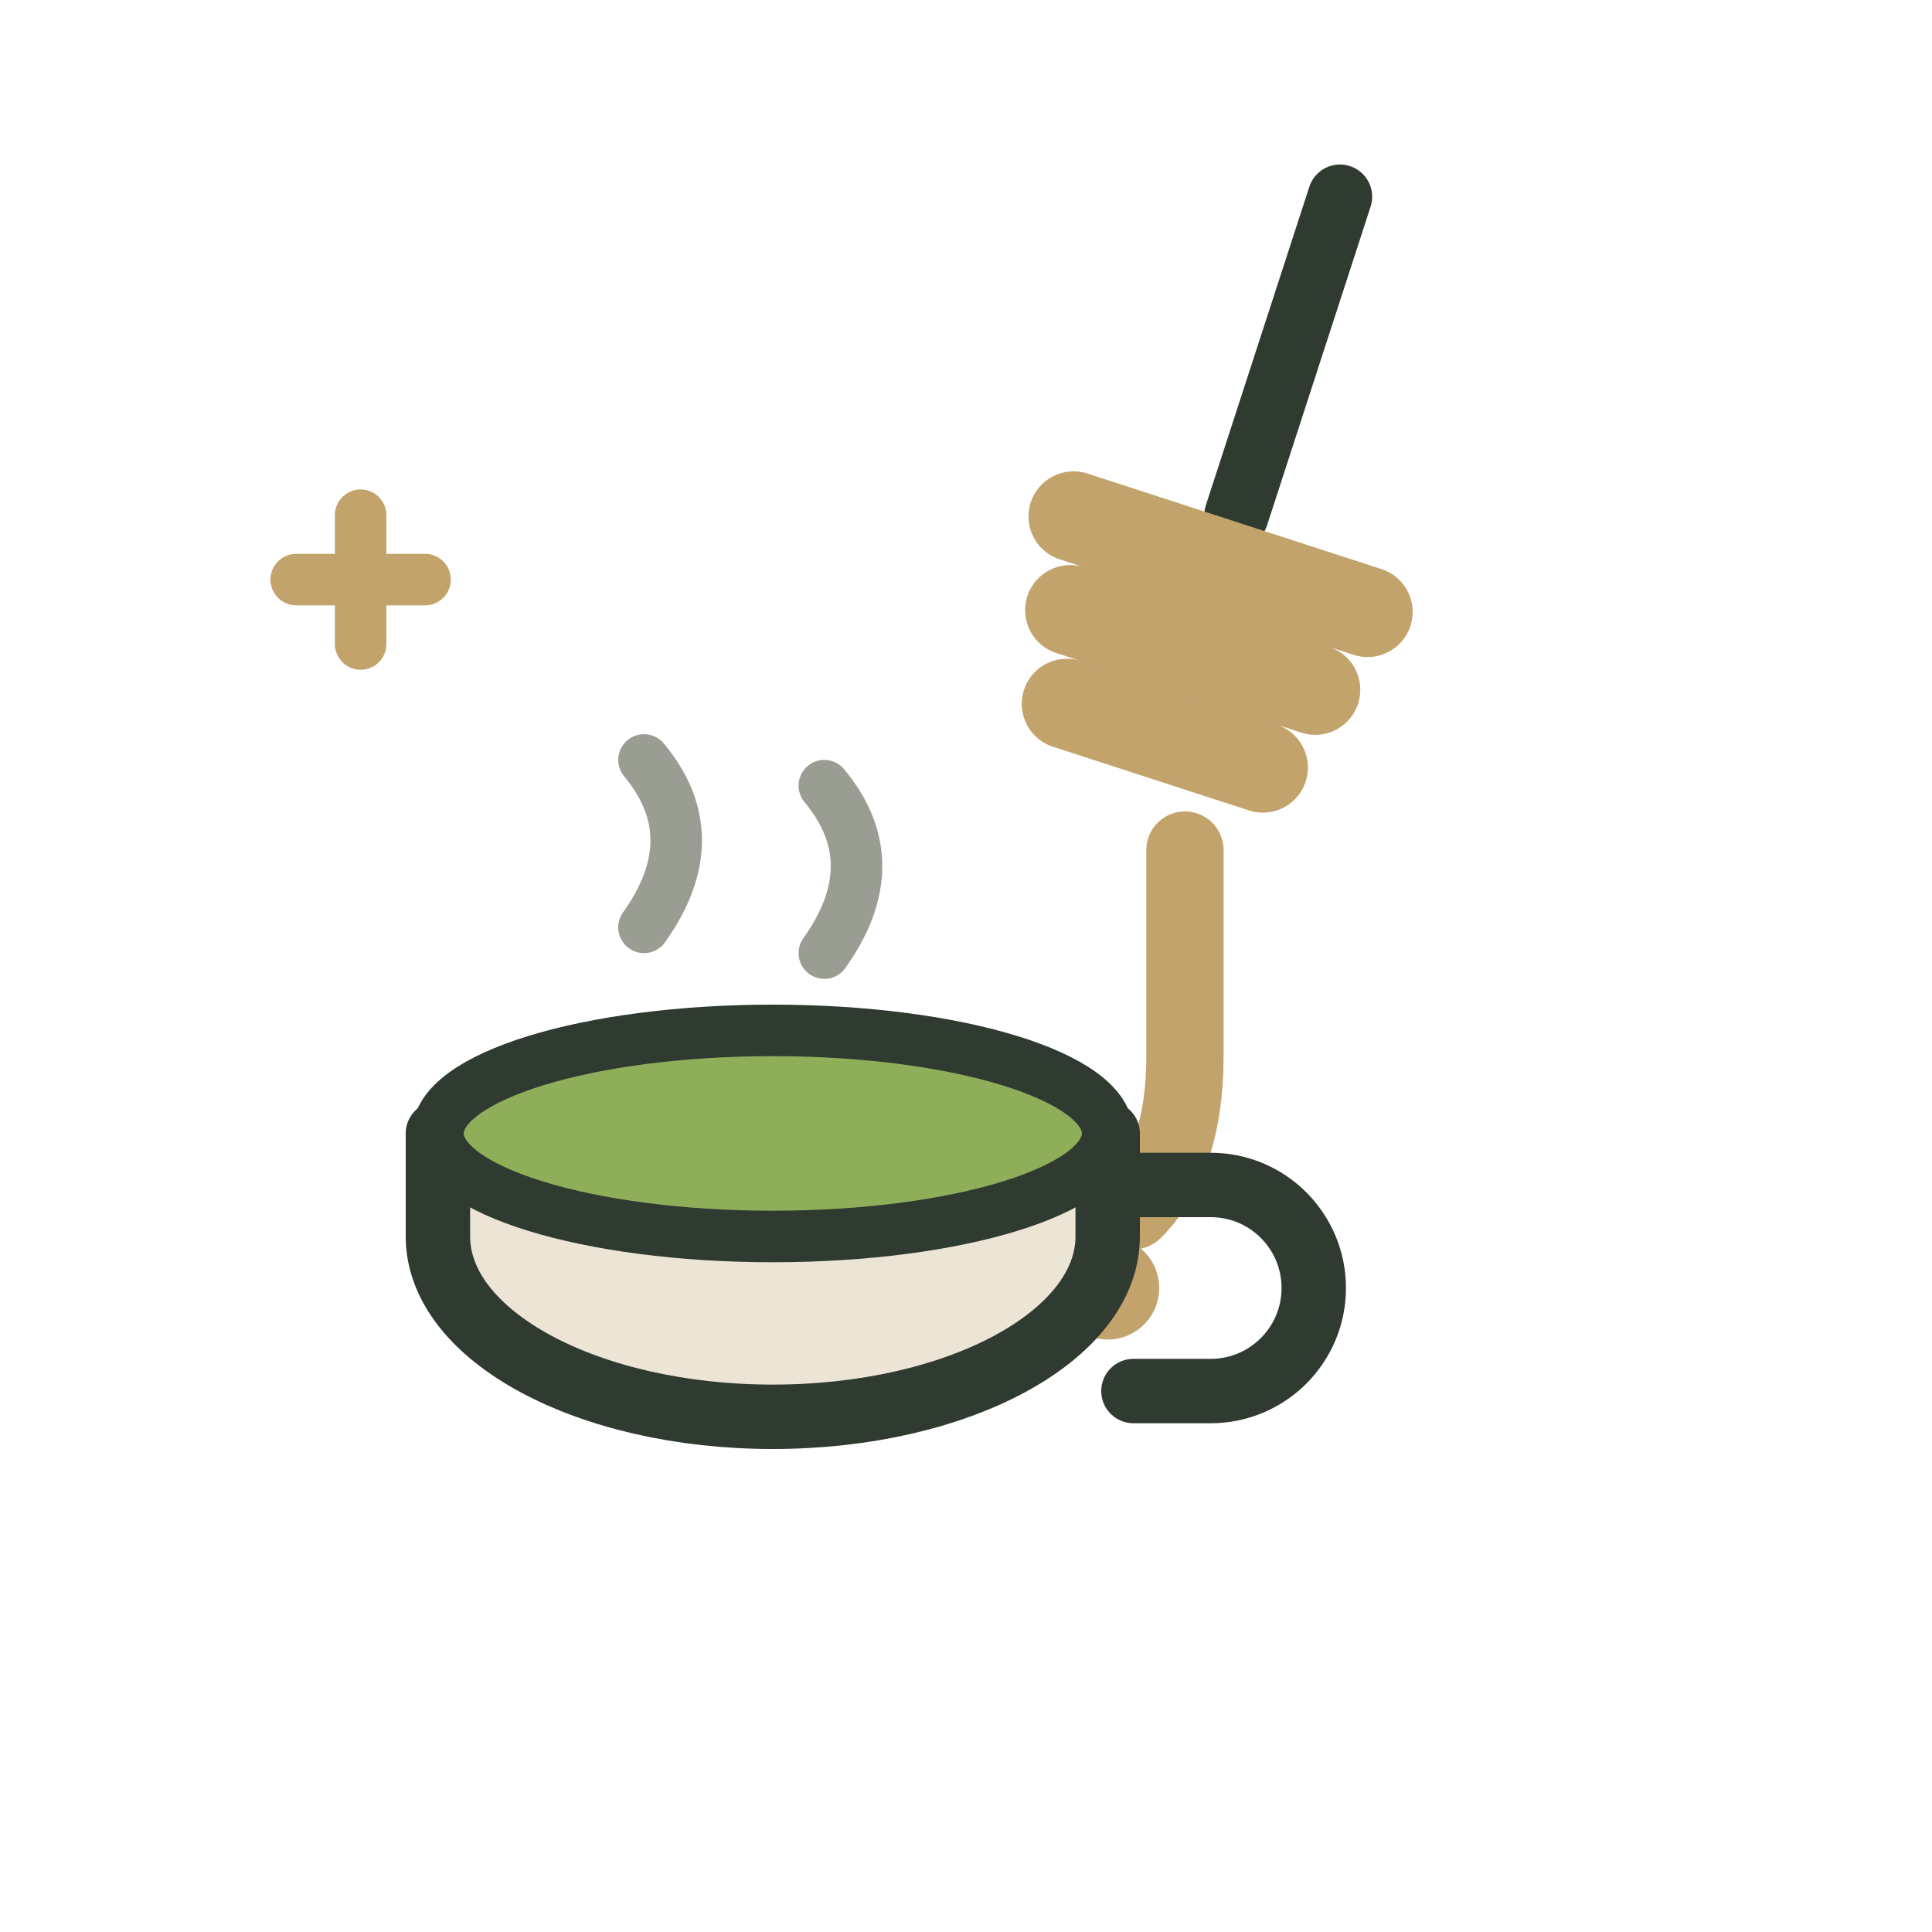
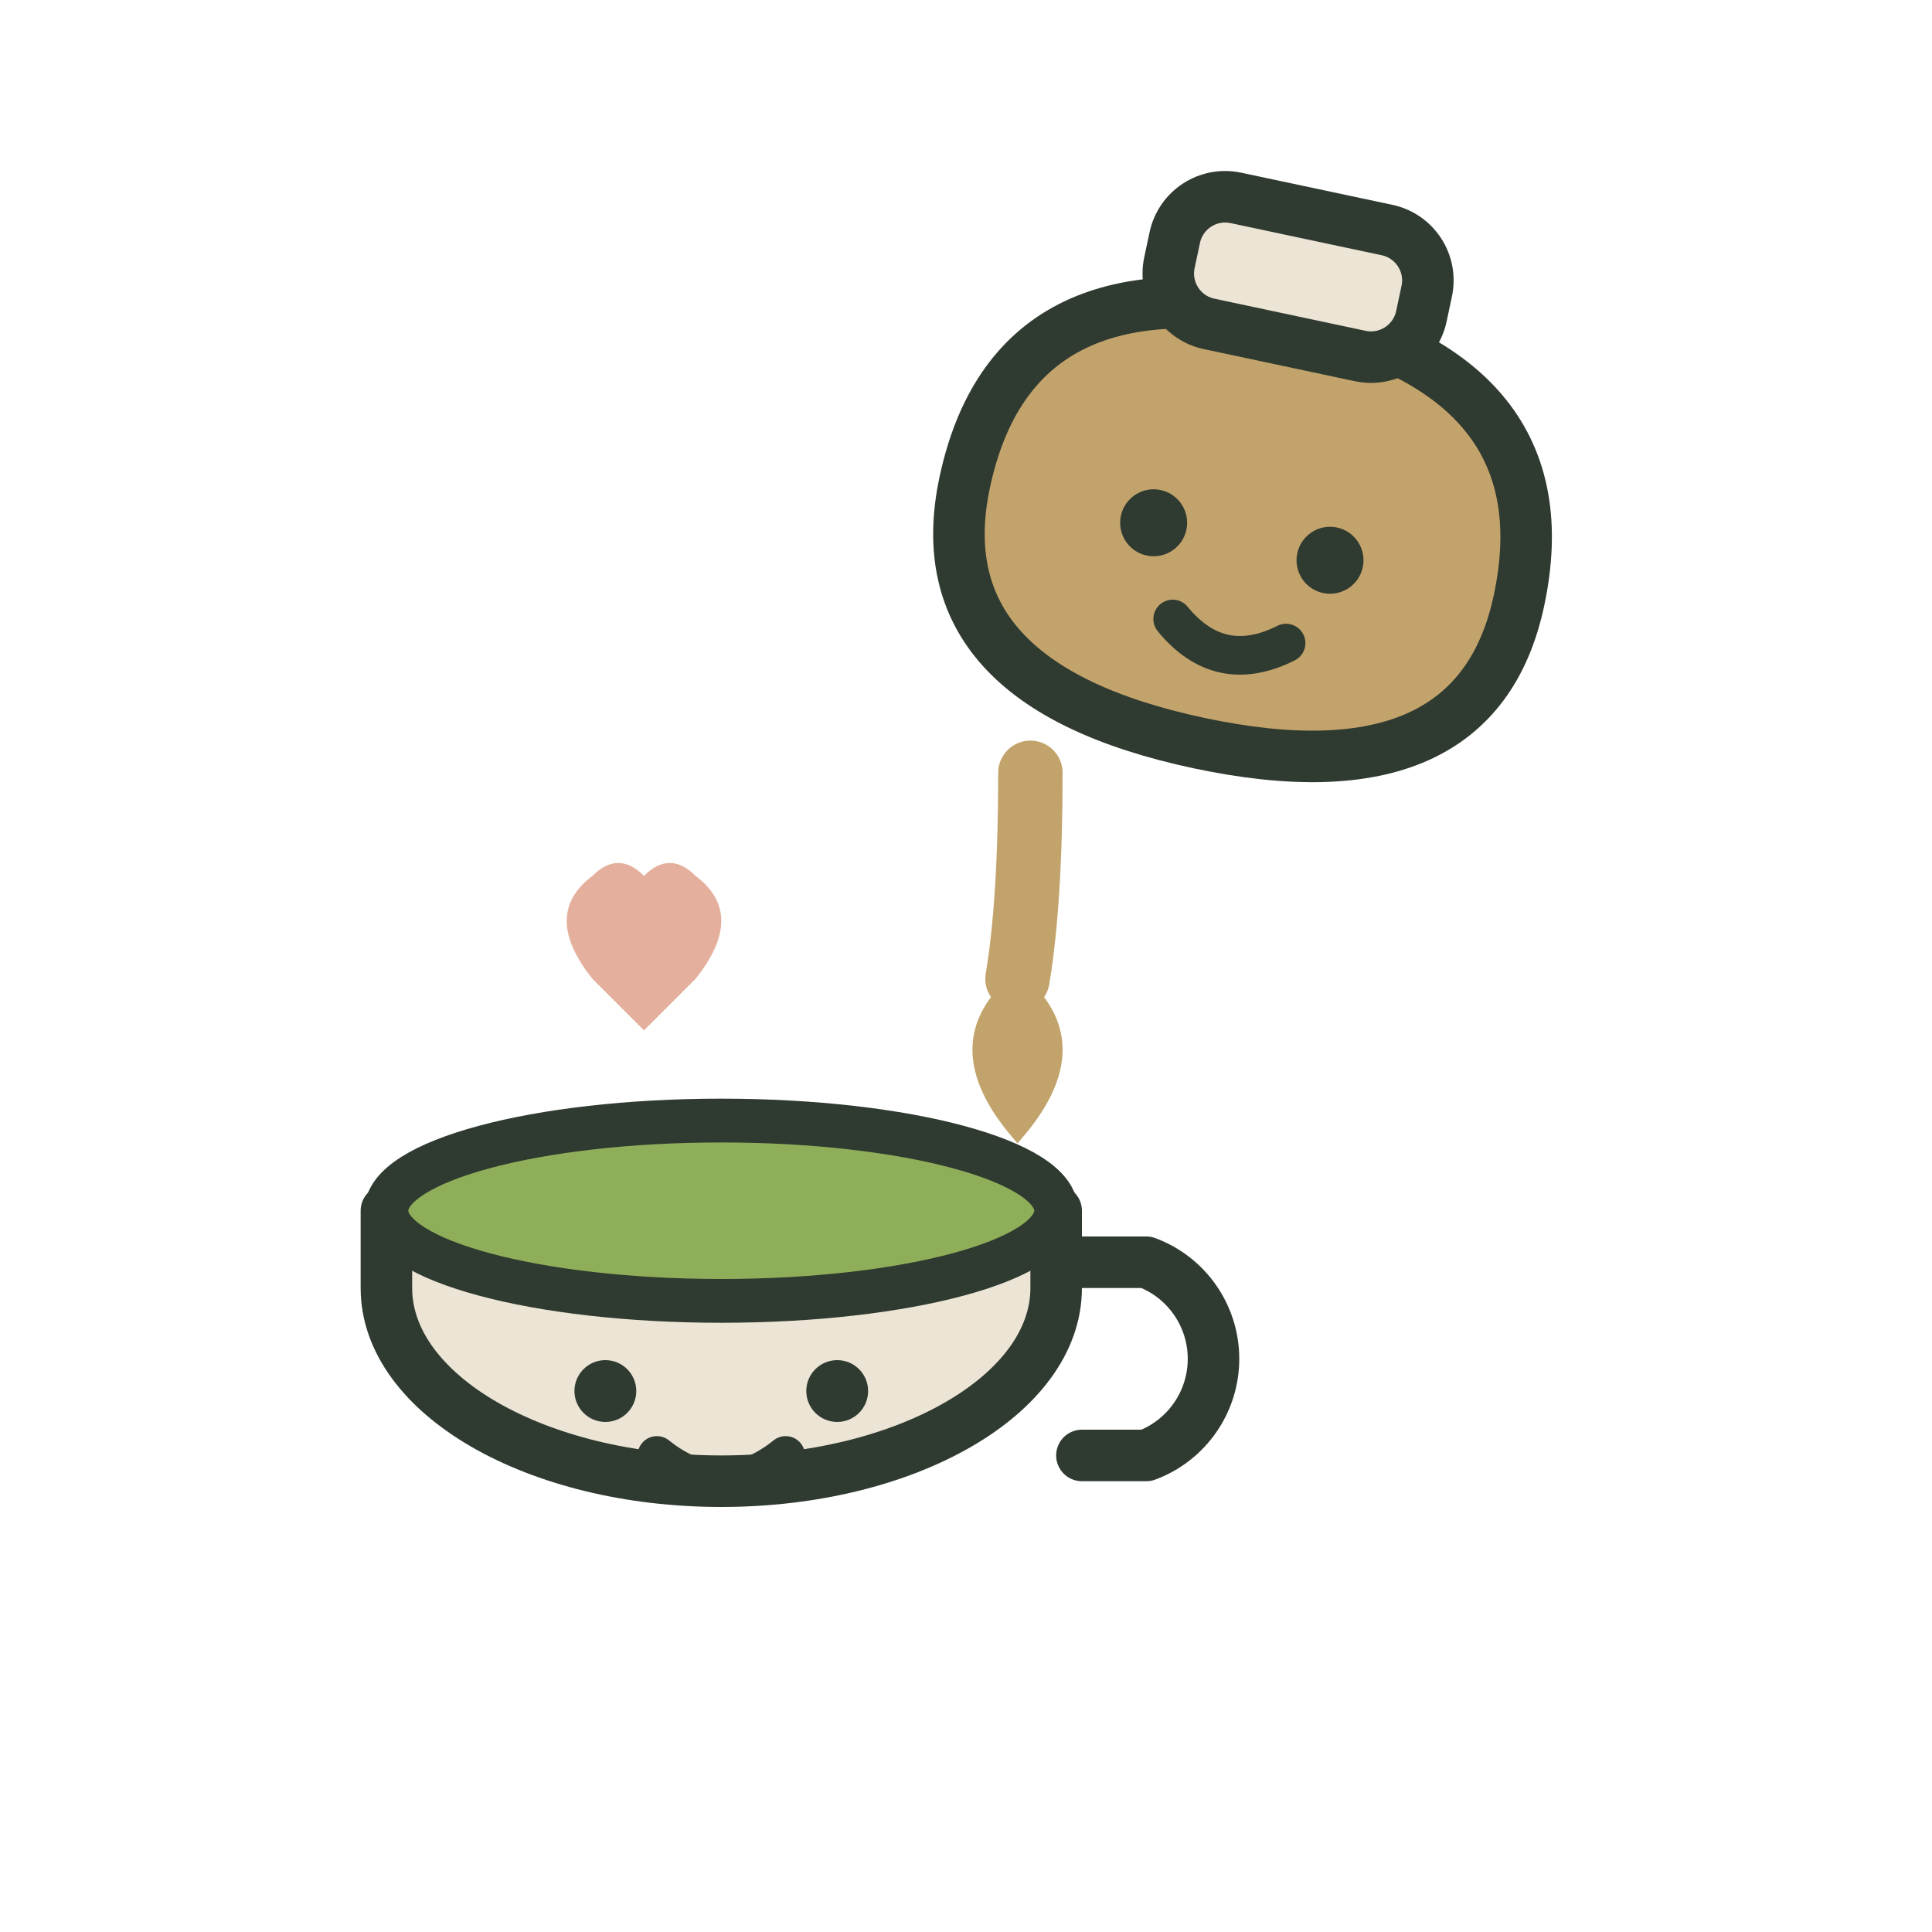
- <svg xmlns="http://www.w3.org/2000/svg" viewBox="0 0 150 150" fill="none" role="img" aria-label="Cartoon honey dipper dripping golden honey into a steaming cup of matcha">
-   <g stroke="#2f3a30" stroke-width="5" stroke-linecap="round" stroke-linejoin="round">
-     <g transform="rotate(18 96 40)">
-       <line x1="96" y1="14" x2="96" y2="40" />
-       <path d="M84 44 h24 M86 51 h20 M88 58 h16" stroke="#c2a36b" stroke-width="7" />
+ <svg xmlns="http://www.w3.org/2000/svg" viewBox="0 0 150 150" fill="none" role="img" aria-label="A honey pot character tipping a golden drop into a happy cup, a small heart of steam rising">
+   <g stroke="#2f3a30" stroke-width="4" stroke-linecap="round" stroke-linejoin="round">
+     <g transform="rotate(12 96 44)">
+       <path d="M74 42 q0 -18 22 -18 q22 0 22 18 q0 16 -22 16 q-22 0 -22 -16 Z" fill="#c2a36b" />
+       <rect x="86" y="16" width="20" height="10" rx="4" fill="#ece5d6" />
    </g>
  </g>
-   <path d="M92 66 q0 10 0 16 q0 8 -4 12" stroke="#c2a36b" stroke-width="6" stroke-linecap="round" fill="none" />
-   <circle cx="86" cy="100" r="4" fill="#c2a36b" />
-   <g stroke="#2f3a30" stroke-width="5" stroke-linecap="round" stroke-linejoin="round">
-     <path d="M34 96 a26 14 0 0 0 52 0 v-8 h-52 Z" fill="#ece5d6" />
-     <ellipse cx="60" cy="88" rx="26" ry="8" fill="#8fae5a" stroke-width="4" />
-     <path d="M86 92 h8 a8 8 0 0 1 0 16 h-6" fill="none" />
+   <g transform="rotate(12 96 44)">
+     <circle cx="89" cy="42" r="2.6" fill="#2f3a30" />
+     <circle cx="103" cy="42" r="2.6" fill="#2f3a30" />
+     <path d="M92 49 q4.5 3.6 9 0" stroke="#2f3a30" stroke-width="3" stroke-linecap="round" fill="none" />
  </g>
-   <g stroke="#9a9d92" stroke-width="4" stroke-linecap="round" fill="none">
-     <path d="M50 72 q5 -7 0 -13" />
-     <path d="M64 74 q5 -7 0 -13" />
+   <path d="M80 60 q0 10 -1 16" stroke="#c2a36b" stroke-width="5" stroke-linecap="round" />
+   <path d="M79 88 q-6 -7 0 -12 q6 5 0 12 Z" fill="#c2a36b" stroke="#c2a36b" />
+   <g stroke="#2f3a30" stroke-width="4" stroke-linecap="round" stroke-linejoin="round">
+     <path d="M30 100 a26 15 0 0 0 52 0 v-6 h-52 Z" fill="#ece5d6" />
+     <ellipse cx="56" cy="94" rx="26" ry="7" fill="#8fae5a" stroke-width="3.4" />
+     <path d="M82 98 h7 a8 8 0 0 1 0 15 h-5" fill="none" />
  </g>
-   <g stroke="#c2a36b" stroke-width="4" stroke-linecap="round">
-     <path d="M28 40 v10 M23 45 h10" />
-   </g>
+   <circle cx="47" cy="108" r="2.4" fill="#2f3a30" />
+   <circle cx="65" cy="108" r="2.4" fill="#2f3a30" />
+   <path d="M51 113 q5 4 10 0" stroke="#2f3a30" stroke-width="3" stroke-linecap="round" fill="none" />
+   <path d="M46 76 q-4 -5 0 -8 q2 -2 4 0 q2 -2 4 0 q4 3 0 8 l-4 4 Z" fill="#d98e73" opacity=".7" />
</svg>
